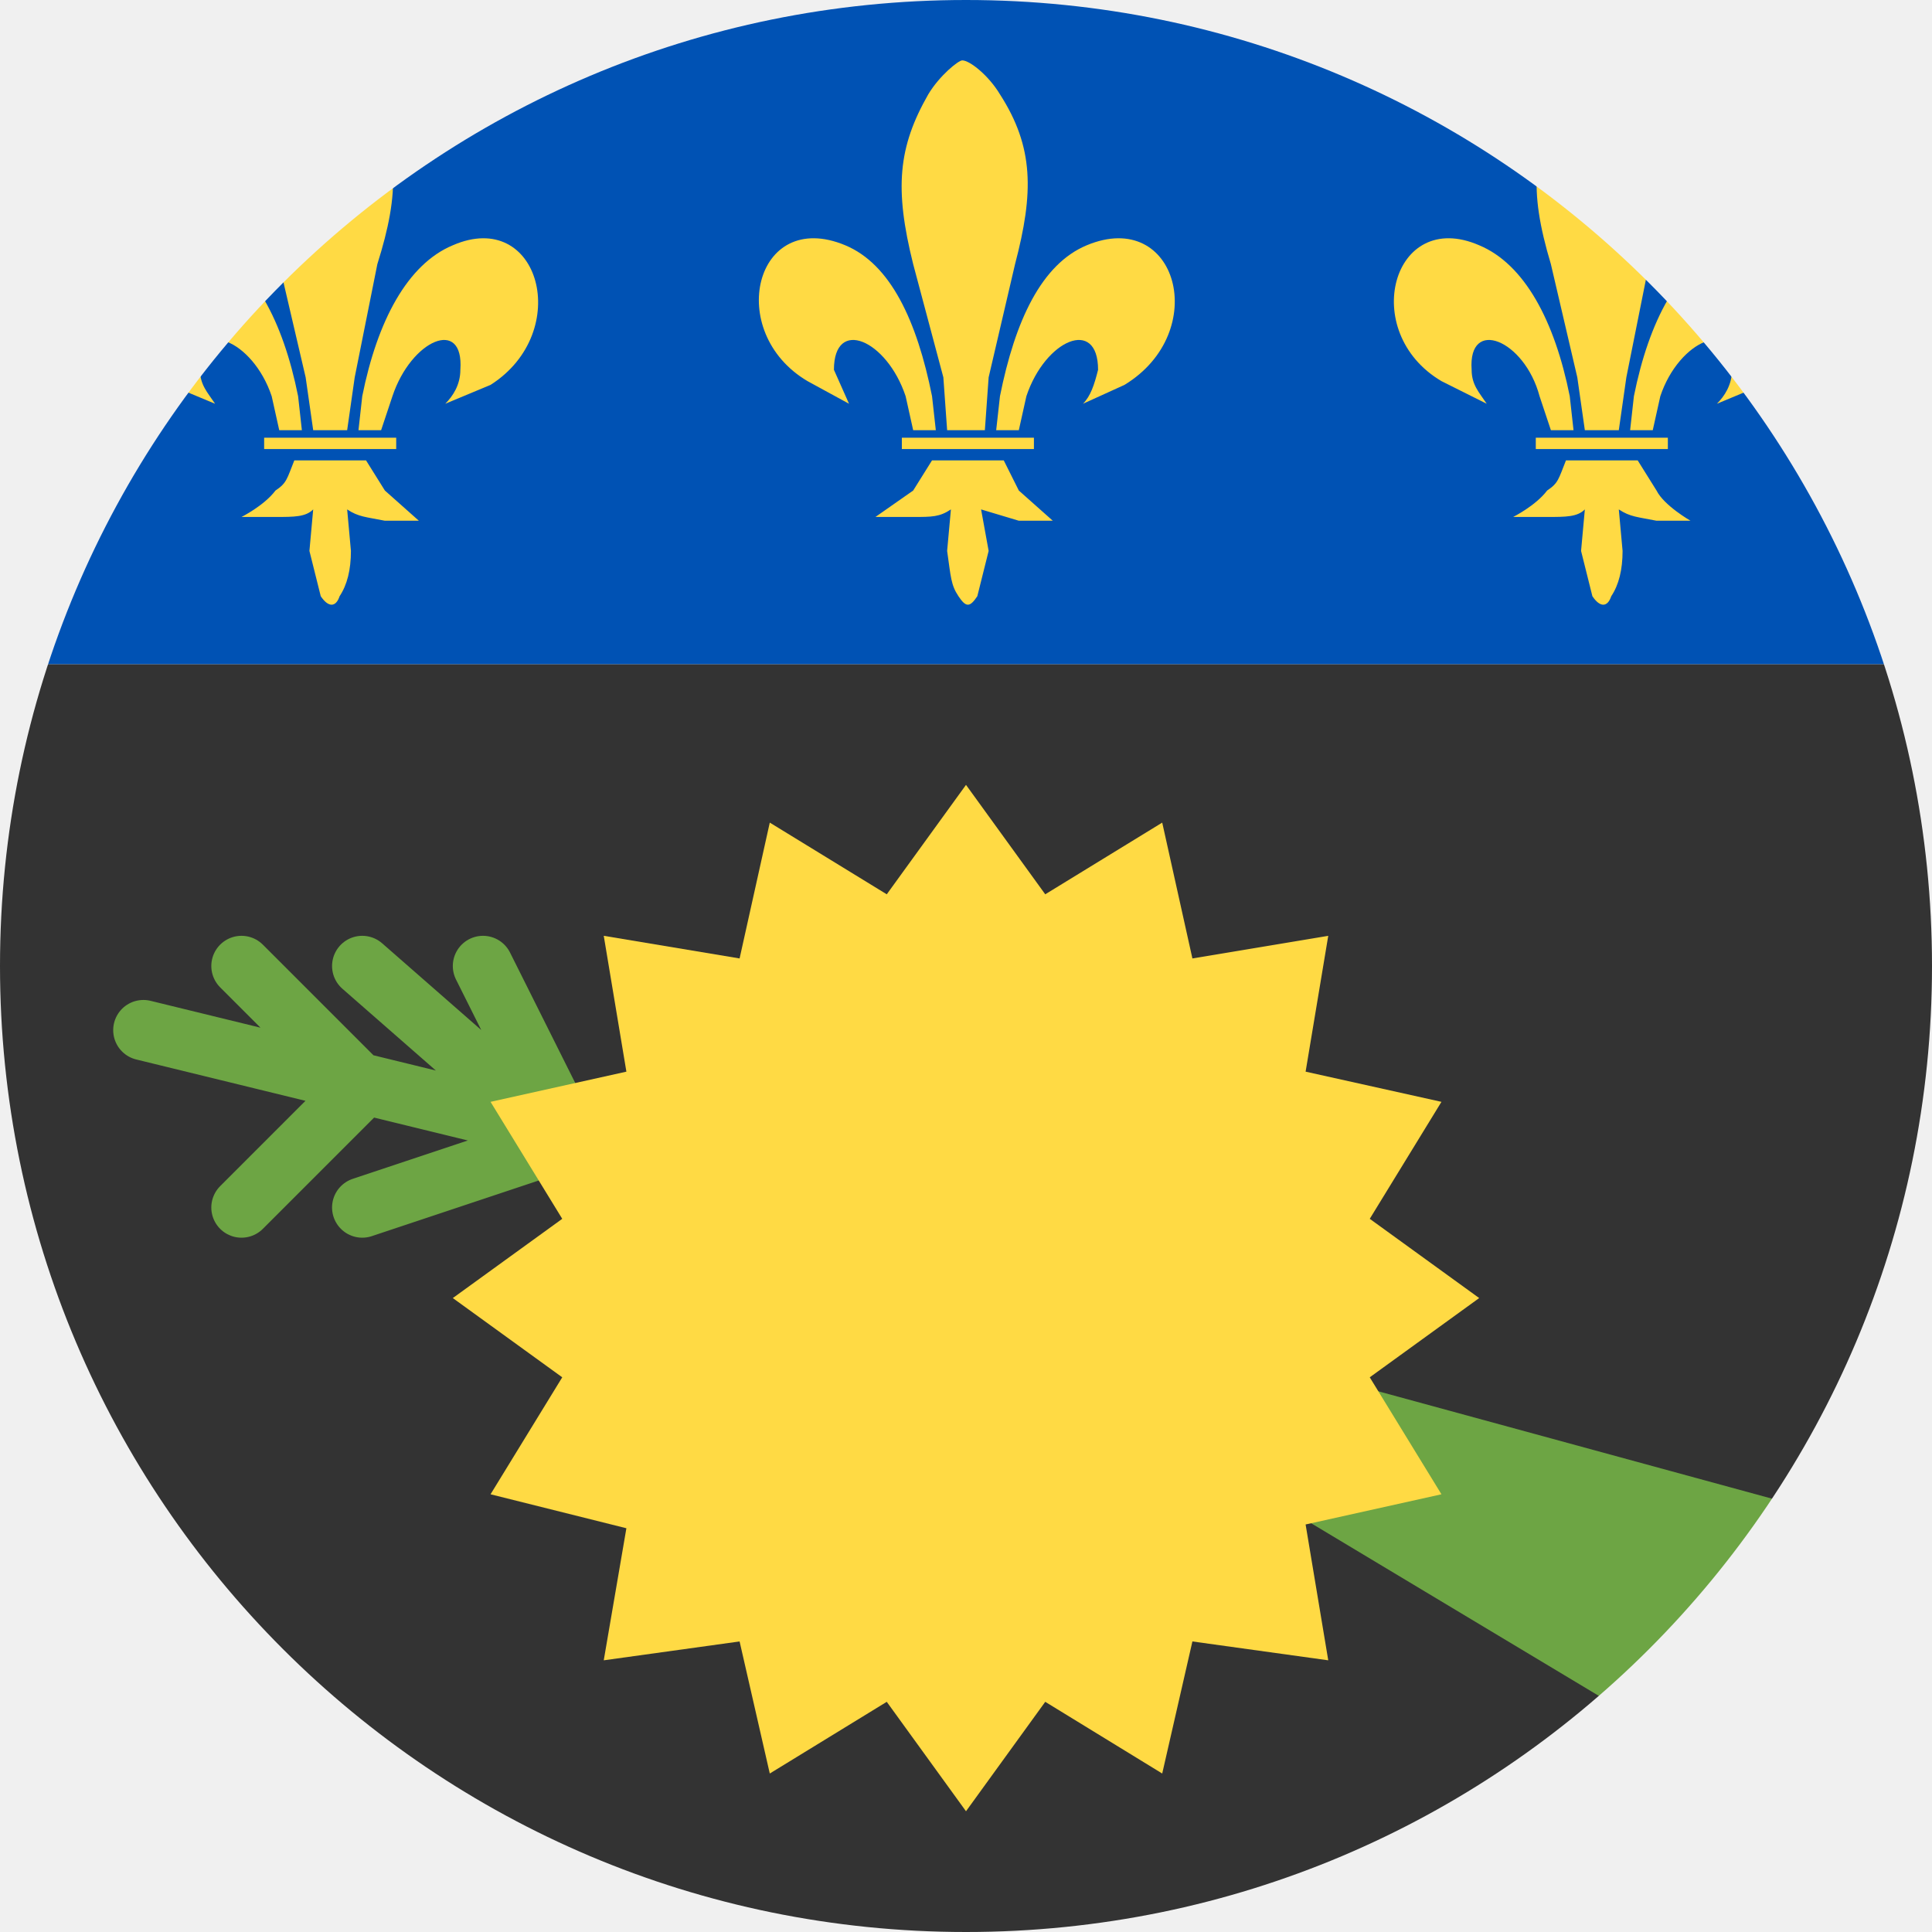
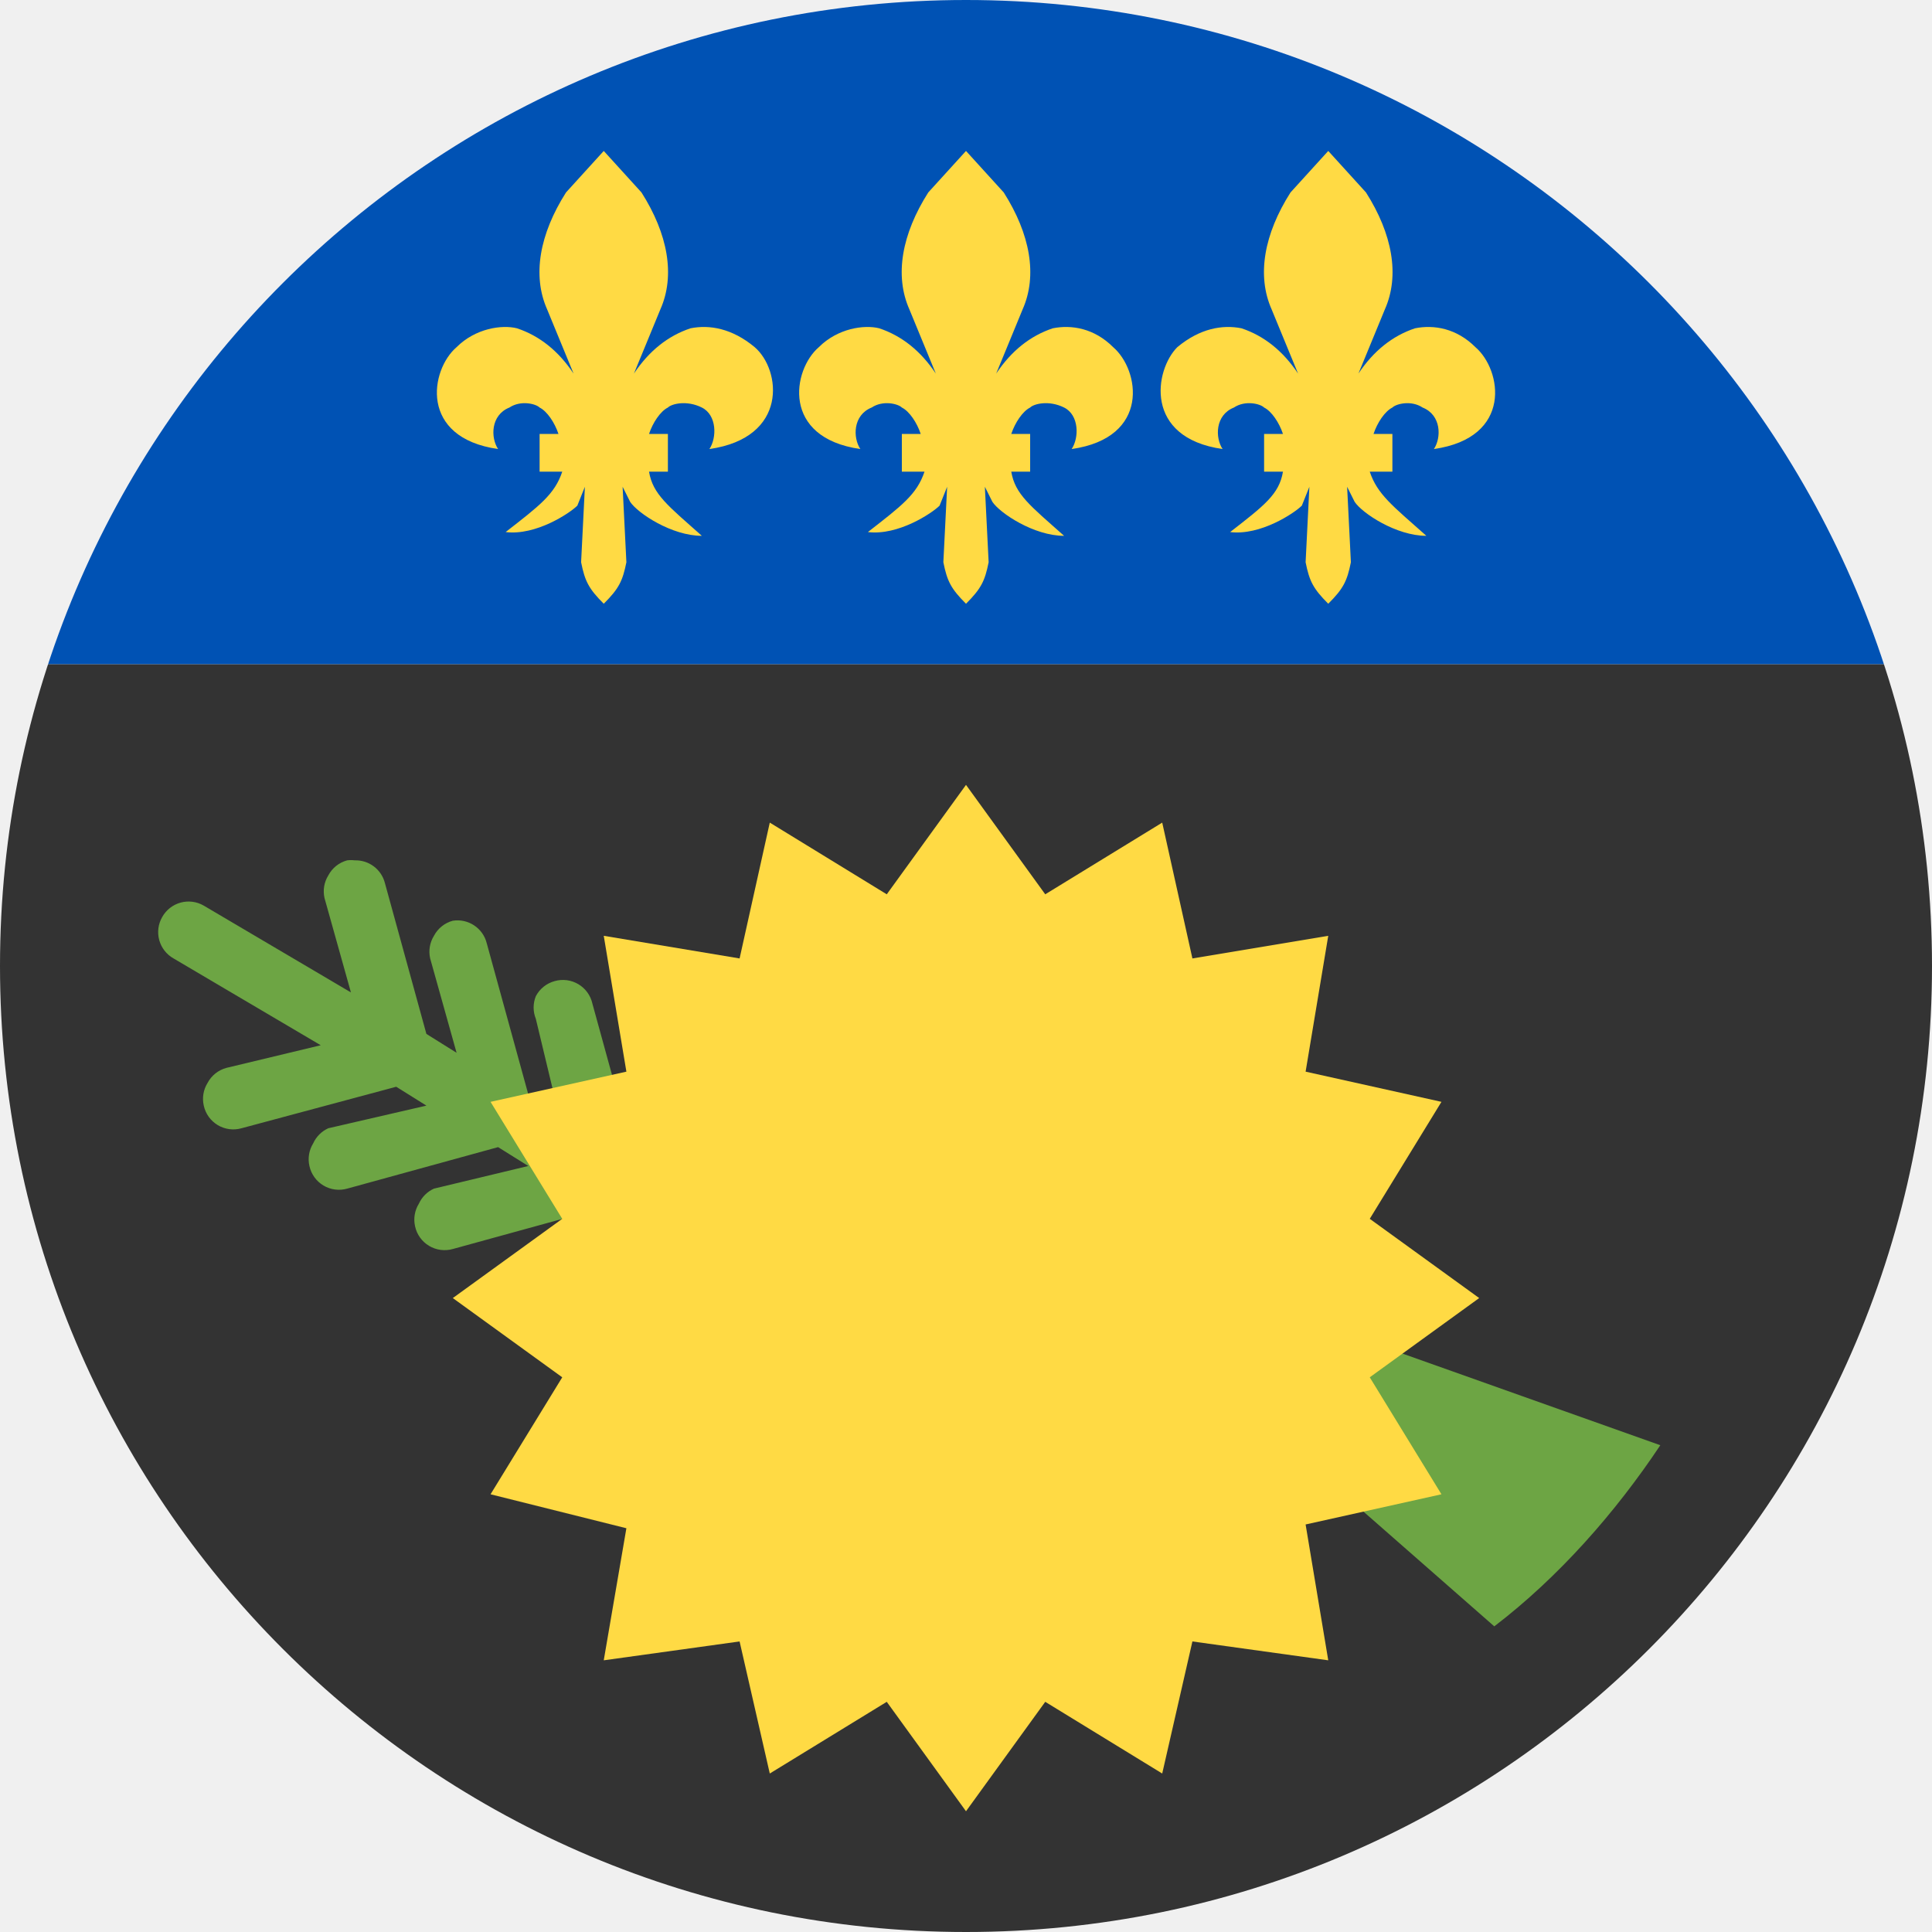
<svg xmlns="http://www.w3.org/2000/svg" viewBox="0 0 512 512">
  <mask id="a">
    <circle cx="256" cy="256" r="256" fill="#fff" />
  </mask>
  <g mask="url(#a)">
    <path fill="#333" d="M0 176h512v336H0z" />
    <path fill="#0052b4" d="M0 0h512v176H0z" />
-     <path fill="#ffda44" d="M78 25c-9 14-10 25-4 45l7 30 2 14h9l2-14 6-30c6-19 6-31-3-45-4-5-8-9-10-9s-6 4-9 9zm42 40c-12 5-20 20-24 40l-1 9h6l3-9c5-15 19-21 18-7 0 4-2 7-4 9l12-5c22-14 13-47-10-37zm-50 54h35v-3H70v3zm3 11c-3 4-9 7-9 7h9c5 0 8 0 10-2l-1 11 3 12c2 3 4 3 5 0 2-3 3-7 3-12l-1-11c3 2 5 2 10 3h9l-9-8-5-8H78c-2 5-2 6-5 8zM55 65c12 5 20 20 24 40l1 9h-6l-2-9c-5-15-20-21-19-7 0 4 2 6 4 9l-12-5C23 88 32 55 55 65z" />
-     <path fill="#6da544" d="M448 464l32-64-176-48-16 16z" />
-     <path fill="#ffda44" d="M246 25c-8 14-9 25-4 45l8 30 1 14h10l1-14 7-30c5-19 5-31-4-45-3-5-8-9-10-9-1 0-6 4-9 9zm42 40c-12 5-19 20-23 40l-1 9h6l2-9c5-15 19-21 19-7-1 4-2 7-4 9l11-5c23-14 14-47-10-37zm-49 54h35v-3h-35v3zm3 11l-10 7h10c5 0 7 0 10-2l-1 11c1 7 1 9 3 12s3 3 5 0l3-12-2-11 10 3h9l-9-8-4-8h-19l-5 8zm-18-65c12 5 19 20 23 40l1 9h-6l-2-9c-5-15-19-21-19-7l4 9-11-6c-22-13-14-46 10-36zm191-40c-9 14-10 25-4 45l7 30 2 14h9l2-14 6-30c6-19 5-31-3-45-4-5-8-9-10-9s-6 4-9 9zm42 40c-12 5-20 20-24 40l-1 9h6l2-9c5-15 20-21 19-7 0 4-2 7-4 9l12-5c22-14 13-47-10-37zm-50 54h35v-3h-35v3zm3 11c-3 4-9 7-9 7h9c5 0 8 0 10-2l-1 11 3 12c2 3 4 3 5 0 2-3 3-7 3-12l-1-11c3 2 5 2 10 3h9s-7-4-9-8l-5-8h-19c-2 5-2 6-5 8zm-18-65c12 5 20 20 24 40l1 9h-6l-3-9c-4-15-19-21-18-7 0 4 2 6 4 9l-12-6c-22-13-13-46 10-36z" />
-     <path fill="none" stroke="#6da544" stroke-linecap="round" stroke-width="16" d="M169 305L38 273m115 28l-57 19m64 0l-32-64m40 63l-72-63m0 32l-32-32m32 32l-32 32" />
-     <path fill="#ffda44" d="M256 480l-21-29-31 19-8-35-36 5 6-35-36-9 19-31-29-21 29-21-19-31 36-8-6-36 36 6 8-36 31 19 21-29 21 29 31-19 8 36 36-6-6 36 36 8-19 31 29 21-29 21 19 31-36 8 6 36-36-5-8 35-31-19z" />
+     <path fill="#6da544" d="M94 228a8 8 0 00-2 0 8 8 0 00-5 4 8 8 0 00-1 6l7 25-39-23a8 8 0 00-11 3 8 8 0 003 11l39 23-25 6a8 8 0 00-5 4 8 8 0 00-1 6 8 8 0 0010 6l41-11 8 5-26 6a8 8 0 00-4 4 8 8 0 00-1 6 8 8 0 0010 6l40-11 8 5-25 6a8 8 0 00-4 4 8 8 0 00-1 6 8 8 0 0010 6l40-11 25 14a8 8 0 0011-3 8 8 0 00-3-10l-25-15-11-40a8 8 0 00-10-6 8 8 0 00-5 4 8 8 0 000 6l6 25-8-5-11-40a8 8 0 00-9-6 8 8 0 00-5 4 8 8 0 00-1 6l7 25-8-5-11-40a8 8 0 00-8-6zm180 96l122 107c17-13 32-30 44-48l-166-59z" />
+     <path fill="#ffda44" d="M256 480l-21-29-31 19-8-35-36 5 6-35-36-9 19-31-29-21 29-21-19-31 36-8-6-36 36 6 8-36 31 19 21-29 21 29 31-19 8 36 36-6-6 36 36 8-19 31 29 21-29 21 19 31-36 8 6 36-36-5-8 35-31-19zm0-440l-10 11c-7 11-9 22-5 31l7 17c-4-6-9-10-15-12-4-1-11 0-16 5-7 6-10 24 11 27-2-3-2-9 3-11 3-2 7-1 8 0 2 1 4 4 5 7h-5v10h6c-2 6-6 9-15 16 8 1 17-5 19-7l2-5-1 20c1 5 2 7 6 11 4-4 5-6 6-11l-1-20 2 4c2 3 11 9 19 9-9-8-13-11-14-17h5v-10h-5c1-3 3-6 5-7 1-1 5-2 9 0s4 8 2 11c21-3 18-21 11-27-5-5-11-6-16-5-6 2-11 6-15 12l7-17c4-9 2-20-5-31l-10-11zm96 0l-10 11c-7 11-9 22-5 31l7 17c-4-6-9-10-15-12-5-1-11 0-17 5-6 6-9 24 12 27-2-3-2-9 3-11 3-2 7-1 8 0 2 1 4 4 5 7h-5v10h5c-1 6-5 9-14 16 8 1 17-5 19-7l2-5-1 20c1 5 2 7 6 11 4-4 5-6 6-11l-1-20 2 4c2 3 11 9 19 9-9-8-13-11-15-17h6v-10h-5c1-3 3-6 5-7 1-1 5-2 8 0 5 2 5 8 3 11 21-3 18-21 11-27-5-5-11-6-16-5-6 2-11 6-15 12l7-17c4-9 2-20-5-31l-10-11zm-192 0l-10 11c-7 11-9 22-5 31l7 17c-4-6-9-10-15-12-4-1-11 0-16 5-7 6-10 24 11 27-2-3-2-9 3-11 3-2 7-1 8 0 2 1 4 4 5 7h-5v10h6c-2 6-6 9-15 16 8 1 17-5 19-7l2-5-1 20c1 5 2 7 6 11 4-4 5-6 6-11l-1-20 2 4c2 3 11 9 19 9-9-8-13-11-14-17h5v-10h-5c1-3 3-6 5-7 1-1 5-2 9 0s4 8 2 11c21-3 19-21 12-27-6-5-12-6-17-5-6 2-11 6-15 12l7-17c4-9 2-20-5-31l-10-11z" />
  </g>
</svg>
